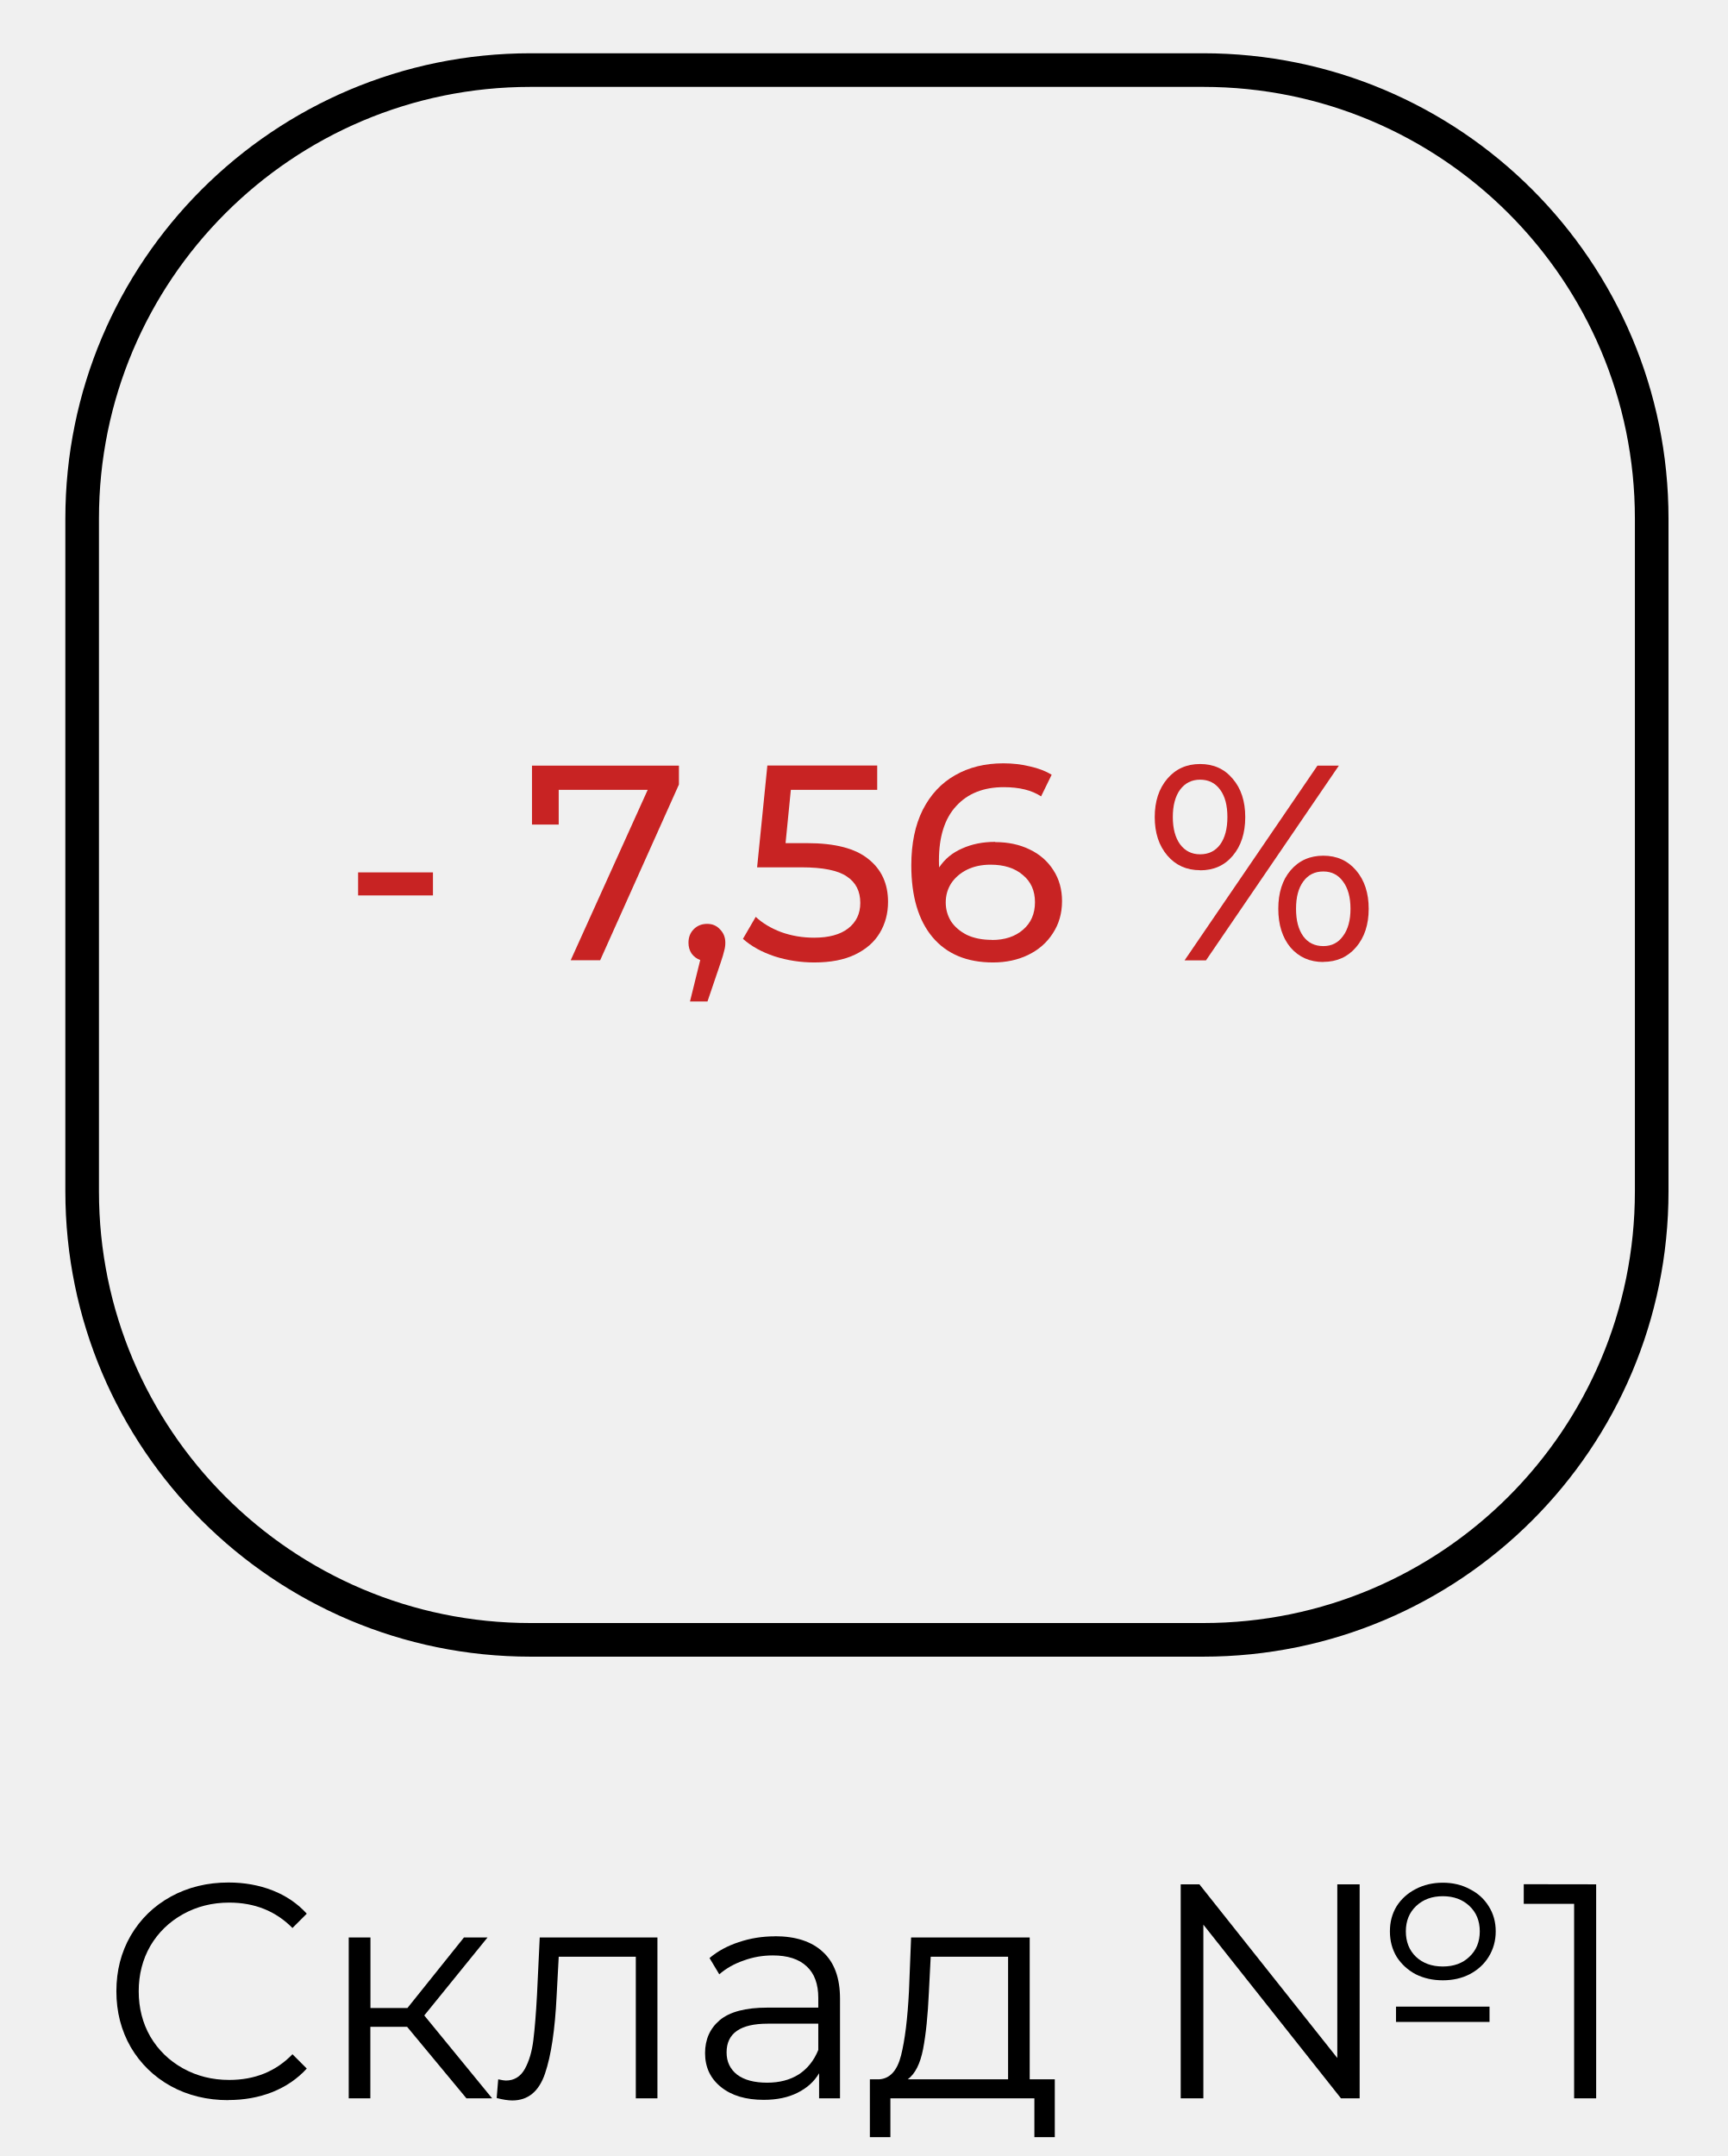
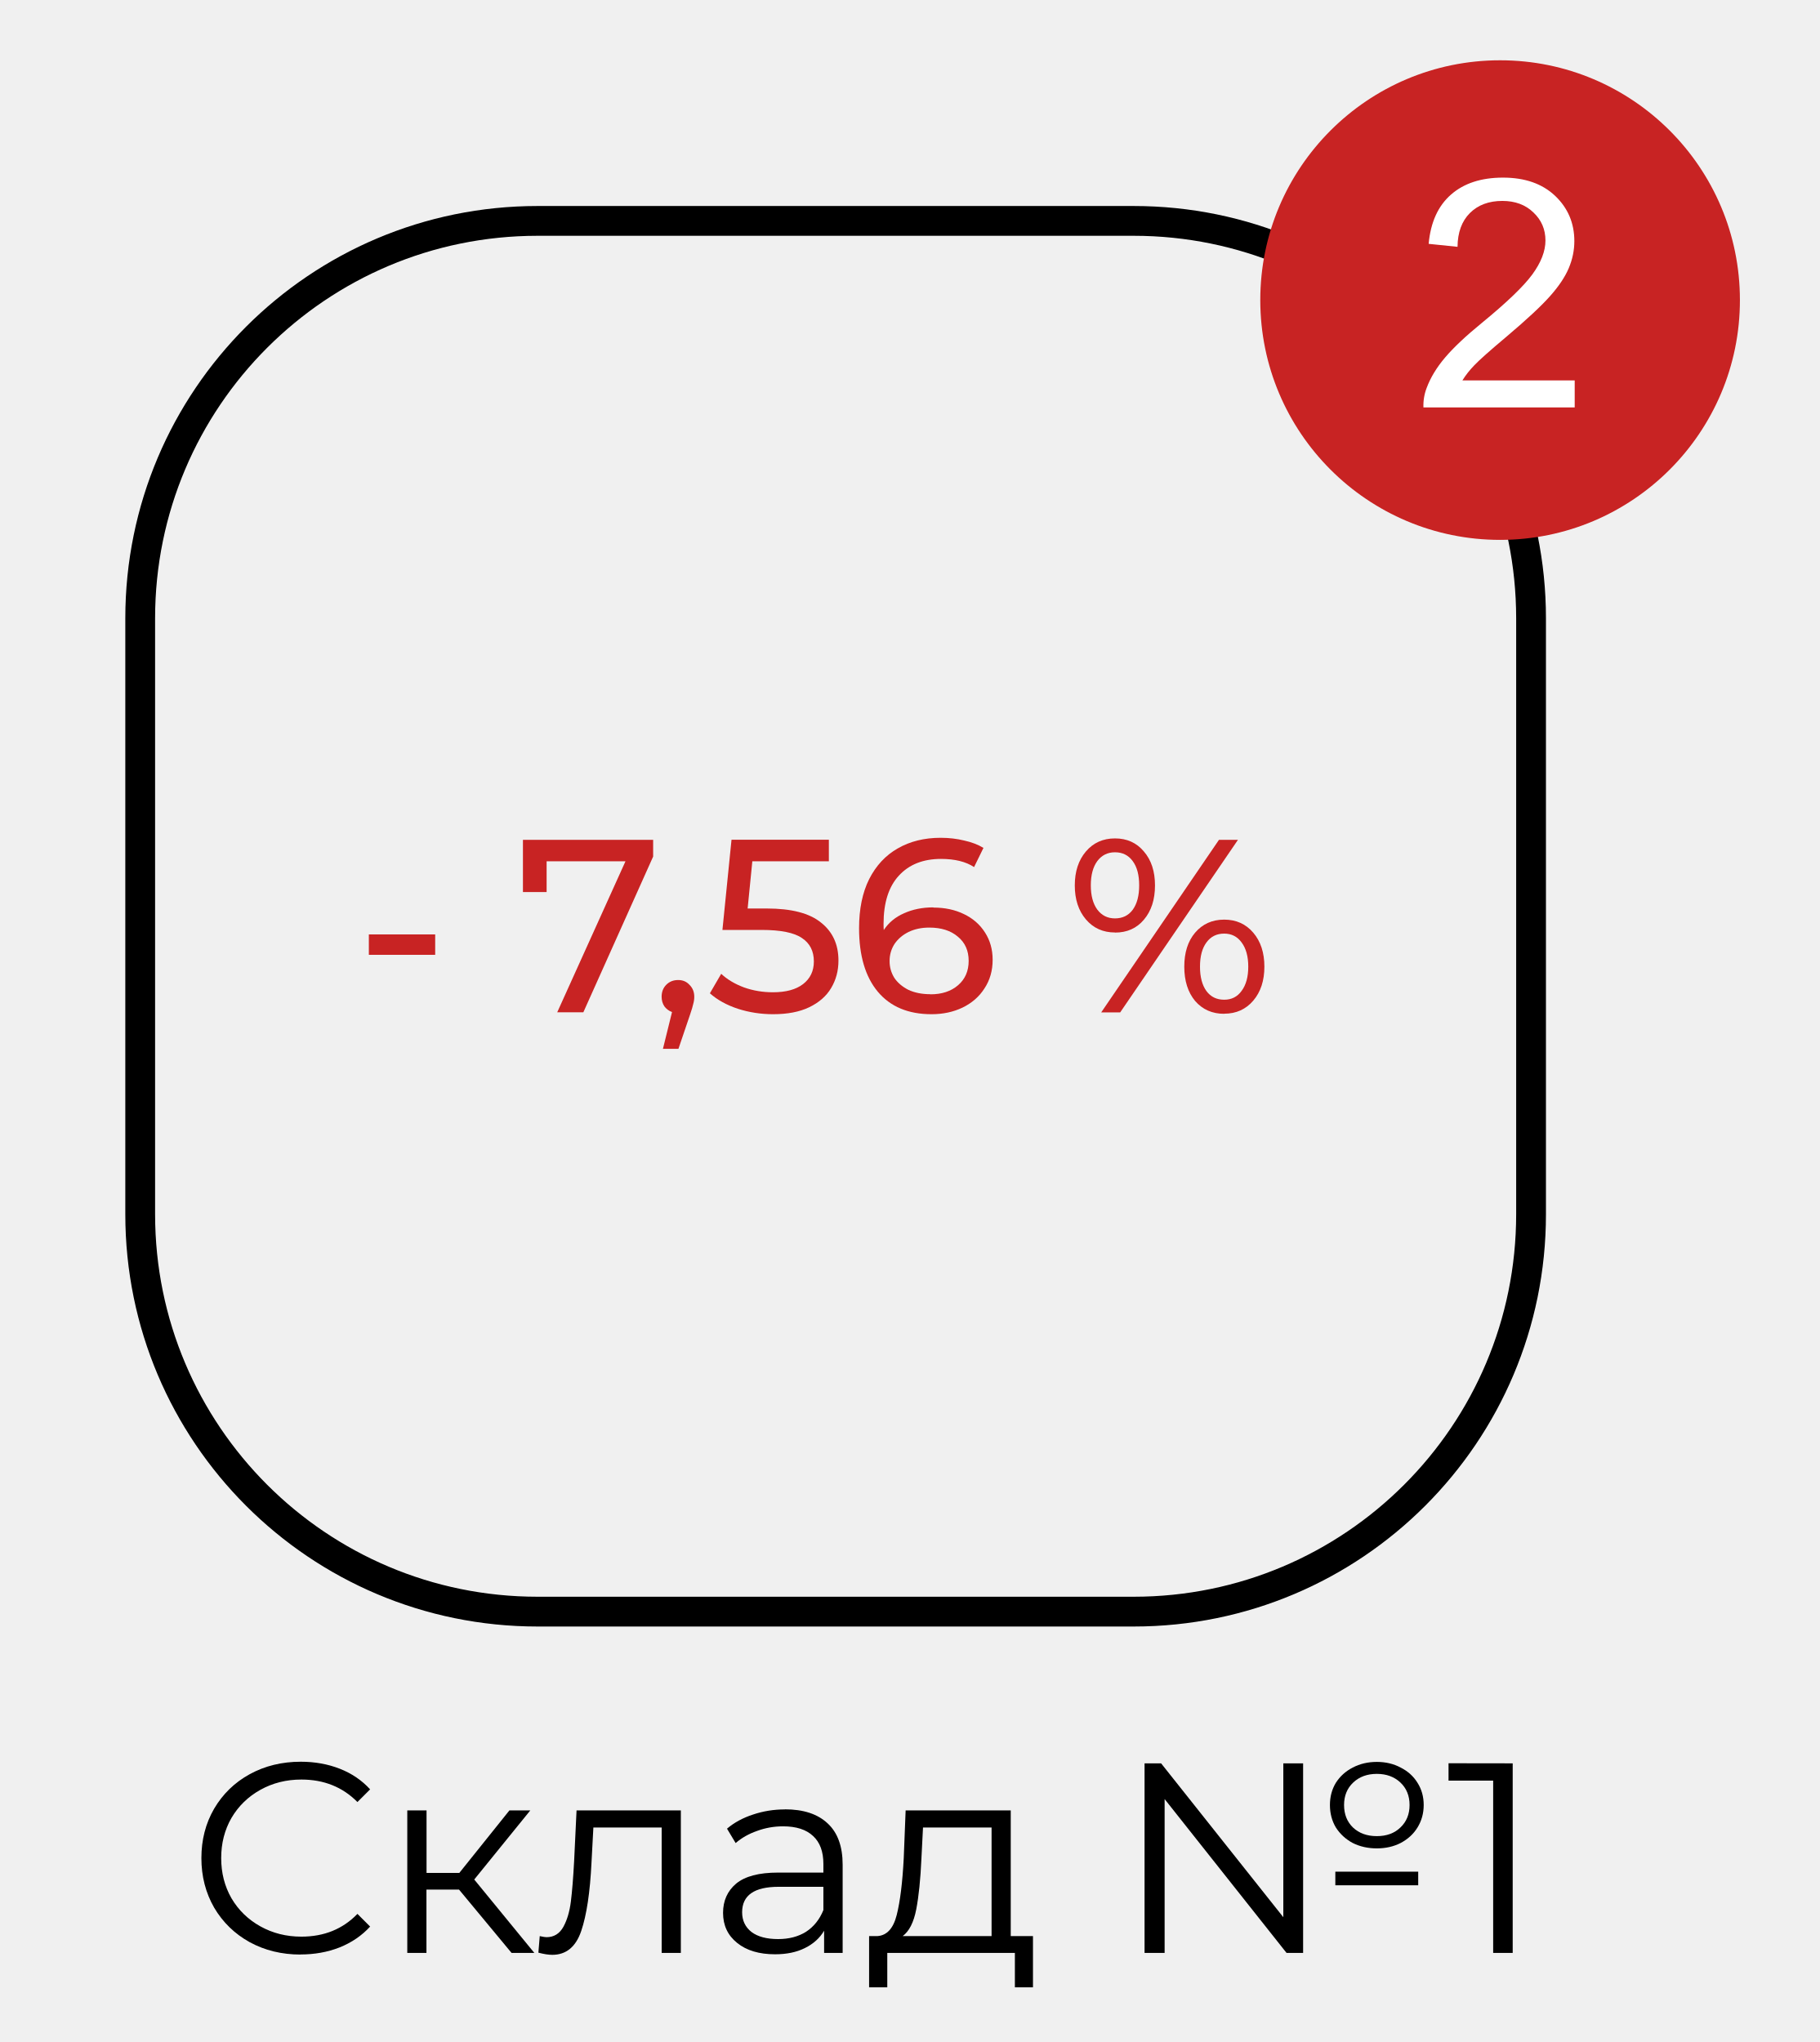
- <svg xmlns="http://www.w3.org/2000/svg" id="svg6" version="1.1" viewBox="0 0 17.009 21.228" class="bi bi-app-indicator" fill="currentColor" height="21.228" width="17.009">
+ <svg xmlns="http://www.w3.org/2000/svg" width="20.219" height="22.694" fill="currentColor" class="bi bi-app-indicator" viewBox="0 0 20.219 22.694" version="1.1" id="svg6">
  <defs id="defs10" />
-   <g transform="matrix(1.133963,0,0,1.133963,9.4534915e-4,-0.5966527)" style="font-style:normal;font-variant:normal;font-weight:500;font-stretch:normal;font-size:2.415px;line-height:1.25;font-family:Montserrat;-inkscape-font-specification:'Montserrat Medium';fill:#c82323;fill-opacity:1;stroke-width:0.453" id="text839" aria-label="- 7,56 %">
-     <path id="path897" style="font-style:normal;font-variant:normal;font-weight:500;font-stretch:normal;font-family:Montserrat;-inkscape-font-specification:'Montserrat Medium';fill:#c82323;fill-opacity:1;stroke-width:0.453" d="M 3.109,8.101 H 3.759 V 8.301 H 3.109 Z" />
-     <path id="path899" style="font-style:normal;font-variant:normal;font-weight:500;font-stretch:normal;font-family:Montserrat;-inkscape-font-specification:'Montserrat Medium';fill:#c82323;fill-opacity:1;stroke-width:0.453" d="M 5.895,7.174 V 7.338 L 5.211,8.864 H 4.955 L 5.624,7.384 H 4.851 V 7.686 H 4.619 V 7.174 Z" />
-     <path id="path901" style="font-style:normal;font-variant:normal;font-weight:500;font-stretch:normal;font-family:Montserrat;-inkscape-font-specification:'Montserrat Medium';fill:#c82323;fill-opacity:1;stroke-width:0.453" d="m 6.141,8.548 q 0.068,0 0.111,0.048 0.046,0.046 0.046,0.116 0,0.036 -0.01,0.07 -0.007,0.034 -0.031,0.104 L 6.143,9.222 H 5.991 l 0.089,-0.36 q -0.046,-0.017 -0.075,-0.056 -0.027,-0.041 -0.027,-0.094 0,-0.072 0.046,-0.118 0.046,-0.046 0.116,-0.046 z" />
-     <path id="path903" style="font-style:normal;font-variant:normal;font-weight:500;font-stretch:normal;font-family:Montserrat;-inkscape-font-specification:'Montserrat Medium';fill:#c82323;fill-opacity:1;stroke-width:0.453" d="m 7.009,7.847 q 0.362,0 0.531,0.138 0.171,0.135 0.171,0.372 0,0.15 -0.072,0.27 -0.07,0.118 -0.215,0.188 -0.142,0.068 -0.353,0.068 -0.179,0 -0.345,-0.053 Q 6.56,8.775 6.451,8.678 L 6.562,8.487 q 0.087,0.082 0.222,0.133 0.135,0.048 0.285,0.048 0.191,0 0.295,-0.08 0.106,-0.082 0.106,-0.222 0,-0.152 -0.116,-0.229 Q 7.239,8.057 6.958,8.057 H 6.574 l 0.089,-0.884 h 0.954 V 7.384 H 6.867 L 6.821,7.847 Z" />
-     <path id="path905" style="font-style:normal;font-variant:normal;font-weight:500;font-stretch:normal;font-family:Montserrat;-inkscape-font-specification:'Montserrat Medium';fill:#c82323;fill-opacity:1;stroke-width:0.453" d="m 8.642,7.838 q 0.167,0 0.297,0.063 0.133,0.063 0.208,0.181 0.075,0.116 0.075,0.268 0,0.159 -0.08,0.28 -0.077,0.121 -0.215,0.188 -0.135,0.065 -0.304,0.065 -0.341,0 -0.526,-0.22 -0.184,-0.22 -0.184,-0.623 0,-0.283 0.099,-0.481 Q 8.113,7.36 8.292,7.258 8.473,7.154 8.712,7.154 q 0.123,0 0.232,0.027 0.109,0.024 0.188,0.072 l -0.092,0.188 q -0.121,-0.08 -0.324,-0.08 -0.263,0 -0.413,0.164 -0.15,0.162 -0.15,0.473 0,0.039 0.002,0.06 0.072,-0.109 0.198,-0.164 0.128,-0.058 0.287,-0.058 z m -0.029,0.85 q 0.167,0 0.27,-0.089 0.104,-0.089 0.104,-0.239 0,-0.15 -0.106,-0.237 -0.104,-0.089 -0.28,-0.089 -0.114,0 -0.203,0.043 -0.087,0.043 -0.138,0.118 -0.048,0.075 -0.048,0.167 0,0.089 0.046,0.164 0.048,0.072 0.138,0.118 0.092,0.043 0.217,0.043 z" />
-     <path id="path907" style="font-style:normal;font-variant:normal;font-weight:500;font-stretch:normal;font-family:Montserrat;-inkscape-font-specification:'Montserrat Medium';fill:#c82323;fill-opacity:1;stroke-width:0.453" d="m 10.421,8.082 q -0.176,0 -0.285,-0.128 -0.109,-0.128 -0.109,-0.333 0,-0.205 0.109,-0.333 0.109,-0.128 0.285,-0.128 0.176,0 0.283,0.128 0.109,0.126 0.109,0.333 0,0.208 -0.109,0.336 -0.106,0.126 -0.283,0.126 z m 1.019,-0.908 h 0.186 l -1.154,1.691 h -0.186 z m -1.019,0.77 q 0.111,0 0.174,-0.085 0.063,-0.087 0.063,-0.239 0,-0.152 -0.063,-0.237 -0.063,-0.087 -0.174,-0.087 -0.109,0 -0.174,0.087 -0.063,0.087 -0.063,0.237 0,0.15 0.063,0.237 0.065,0.087 0.174,0.087 z m 1.07,0.935 q -0.176,0 -0.285,-0.126 -0.106,-0.128 -0.106,-0.336 0,-0.208 0.106,-0.333 0.109,-0.128 0.285,-0.128 0.176,0 0.285,0.128 0.109,0.128 0.109,0.333 0,0.205 -0.109,0.333 -0.109,0.128 -0.285,0.128 z m 0,-0.138 q 0.109,0 0.171,-0.087 0.065,-0.087 0.065,-0.237 0,-0.15 -0.065,-0.237 -0.063,-0.087 -0.171,-0.087 -0.111,0 -0.174,0.087 -0.063,0.085 -0.063,0.237 0,0.152 0.063,0.239 0.063,0.085 0.174,0.085 z" />
+   <path style="fill:none;stroke:#000000;stroke-width:0.331;stroke-miterlimit:4;stroke-dasharray:none;stroke-opacity:1" id="path2-7" d="m 5.974,2.455 c -2.439,0 -4.416,1.977 -4.416,4.416 v 6.624 c 0,2.439 1.977,4.416 4.416,4.416 h 6.624 c 2.439,0 4.416,-1.977 4.416,-4.416 V 6.871 c 0,-2.439 -1.977,-4.416 -4.416,-4.416 z" />
+   <path style="fill:#c82323;fill-opacity:1;stroke-width:0.888" d="m 19.335,3.335 a 2.665,2.665 0 1 1 -5.33,0 2.665,2.665 0 0 1 5.33,0 z" id="path6950" />
+   <g style="font-style:normal;font-variant:normal;font-weight:normal;font-stretch:normal;font-size:4.738px;line-height:1.25;font-family:Arial;-inkscape-font-specification:Arial;fill:#ffffff;fill-opacity:1;stroke-width:0.888" id="text7564" aria-label="2">
+     <path id="path7743" style="font-style:normal;font-variant:normal;font-weight:normal;font-stretch:normal;font-size:3.553px;font-family:Arial;-inkscape-font-specification:Arial;fill:#ffffff;fill-opacity:1;stroke-width:0.888" d="m 17.499,4.228 v 0.3 h -1.681 q -0.004,-0.113 0.036,-0.217 0.064,-0.172 0.205,-0.338 0.142,-0.167 0.409,-0.385 0.415,-0.34 0.56,-0.538 0.146,-0.2 0.146,-0.377 0,-0.186 -0.134,-0.312 -0.132,-0.128 -0.345,-0.128 -0.226,0 -0.361,0.135 -0.135,0.135 -0.137,0.375 l -0.321,-0.033 q 0.033,-0.359 0.248,-0.547 0.215,-0.189 0.578,-0.189 0.366,0 0.58,0.203 0.213,0.203 0.213,0.503 0,0.153 -0.062,0.3 -0.062,0.147 -0.208,0.311 -0.144,0.163 -0.481,0.448 -0.281,0.236 -0.361,0.321 -0.08,0.083 -0.132,0.168 z" />
  </g>
-   <g transform="translate(0.8830224,1.822093)" style="font-size:3.011px;line-height:1.25;font-family:sans-serif;stroke-width:0.564" id="text843" aria-label="Склад №1">
-     <path id="path910" style="font-style:normal;font-variant:normal;font-weight:normal;font-stretch:normal;font-family:Montserrat;-inkscape-font-specification:Montserrat;stroke-width:0.564" d="m 1.365,18.856 q -0.313,0 -0.566,-0.138 Q 0.549,18.579 0.405,18.335 0.263,18.088 0.263,17.784 q 0,-0.304 0.141,-0.548 0.145,-0.247 0.397,-0.385 0.253,-0.138 0.566,-0.138 0.235,0 0.434,0.078 0.199,0.078 0.337,0.229 l -0.141,0.141 Q 1.75,16.911 1.374,16.911 q -0.25,0 -0.455,0.114 -0.205,0.114 -0.322,0.313 -0.114,0.199 -0.114,0.446 0,0.247 0.114,0.446 0.117,0.199 0.322,0.313 0.205,0.114 0.455,0.114 0.379,0 0.623,-0.253 l 0.141,0.141 q -0.138,0.151 -0.34,0.232 -0.199,0.078 -0.434,0.078 z" />
-     <path id="path912" style="font-style:normal;font-variant:normal;font-weight:normal;font-stretch:normal;font-family:Montserrat;-inkscape-font-specification:Montserrat;stroke-width:0.564" d="M 3.126,18.134 H 2.764 v 0.704 H 2.551 v -1.584 h 0.214 v 0.695 H 3.129 l 0.557,-0.695 h 0.232 l -0.623,0.768 0.668,0.816 H 3.71 Z" />
-     <path id="path914" style="font-style:normal;font-variant:normal;font-weight:normal;font-stretch:normal;font-family:Montserrat;-inkscape-font-specification:Montserrat;stroke-width:0.564" d="m 5.591,17.254 v 1.584 H 5.378 v -1.394 H 4.619 l -0.021,0.391 q -0.024,0.494 -0.114,0.759 -0.09,0.265 -0.322,0.265 -0.063,0 -0.154,-0.024 l 0.015,-0.184 q 0.054,0.012 0.075,0.012 0.123,0 0.187,-0.114 0.063,-0.114 0.084,-0.283 0.021,-0.169 0.036,-0.446 l 0.027,-0.566 z" />
-     <path id="path916" style="font-style:normal;font-variant:normal;font-weight:normal;font-stretch:normal;font-family:Montserrat;-inkscape-font-specification:Montserrat;stroke-width:0.564" d="m 6.747,17.242 q 0.31,0 0.476,0.157 0.166,0.154 0.166,0.458 v 0.981 H 7.183 v -0.247 q -0.072,0.123 -0.214,0.193 -0.138,0.069 -0.331,0.069 -0.265,0 -0.421,-0.126 -0.157,-0.126 -0.157,-0.334 0,-0.202 0.145,-0.325 0.148,-0.123 0.467,-0.123 h 0.503 v -0.096 q 0,-0.205 -0.114,-0.31 -0.114,-0.108 -0.334,-0.108 -0.151,0 -0.289,0.051 -0.138,0.048 -0.238,0.135 l -0.096,-0.16 q 0.12,-0.102 0.289,-0.157 0.169,-0.057 0.355,-0.057 z m -0.075,1.442 q 0.181,0 0.31,-0.081 0.129,-0.084 0.193,-0.241 V 18.103 H 6.678 q -0.406,0 -0.406,0.283 0,0.138 0.105,0.22 0.105,0.078 0.295,0.078 z" />
-     <path id="path918" style="font-style:normal;font-variant:normal;font-weight:normal;font-stretch:normal;font-family:Montserrat;-inkscape-font-specification:Montserrat;stroke-width:0.564" d="m 9.504,18.651 v 0.569 H 9.303 V 18.838 H 7.885 v 0.382 H 7.683 v -0.569 h 0.09 q 0.16,-0.009 0.217,-0.235 0.057,-0.226 0.078,-0.632 l 0.021,-0.53 h 1.168 v 1.397 z M 8.264,17.796 q -0.015,0.337 -0.057,0.557 -0.042,0.217 -0.151,0.298 H 9.044 V 17.444 H 8.282 Z" />
-     <path id="path920" style="font-style:normal;font-variant:normal;font-weight:normal;font-stretch:normal;font-family:Montserrat;-inkscape-font-specification:Montserrat;stroke-width:0.564" d="m 13.325,17.676 q -0.148,0 -0.268,-0.06 -0.117,-0.063 -0.187,-0.172 -0.066,-0.111 -0.066,-0.25 0,-0.138 0.066,-0.247 0.069,-0.108 0.187,-0.169 0.12,-0.063 0.268,-0.063 0.148,0 0.265,0.063 0.12,0.06 0.187,0.169 0.069,0.108 0.069,0.247 0,0.138 -0.069,0.25 -0.066,0.108 -0.187,0.172 -0.117,0.06 -0.265,0.06 z m -1.039,-0.945 h 0.22 v 2.107 h -0.184 l -1.355,-1.71 v 1.71 h -0.223 v -2.107 h 0.184 l 1.358,1.71 z m 1.039,0.117 q -0.16,0 -0.262,0.096 -0.102,0.096 -0.102,0.25 0,0.154 0.099,0.25 0.102,0.096 0.265,0.096 0.163,0 0.262,-0.096 0.102,-0.096 0.102,-0.25 0,-0.154 -0.102,-0.25 -0.102,-0.096 -0.262,-0.096 z m -0.461,1.087 h 0.921 v 0.151 h -0.921 z" />
-     <path id="path922" style="font-style:normal;font-variant:normal;font-weight:normal;font-stretch:normal;font-family:Montserrat;-inkscape-font-specification:Montserrat;stroke-width:0.564" d="m 14.835,16.731 v 2.107 H 14.618 V 16.923 H 14.122 v -0.193 z" />
+   <g transform="matrix(1.133963,0,0,1.133963,0.5734404,1.198547)" style="font-style:normal;font-variant:normal;font-weight:500;font-stretch:normal;font-size:2.415px;line-height:1.25;font-family:Montserrat;-inkscape-font-specification:'Montserrat Medium';fill:#c82323;fill-opacity:1;stroke-width:1.07;stroke-miterlimit:4;stroke-dasharray:none" id="text839-7" aria-label="- 7,56 %">
+     <path id="path897-9" style="font-style:normal;font-variant:normal;font-weight:500;font-stretch:normal;font-family:Montserrat;-inkscape-font-specification:'Montserrat Medium';fill:#c82323;fill-opacity:1;stroke-width:1.07;stroke-miterlimit:4;stroke-dasharray:none" d="M 3.109,8.101 H 3.759 V 8.301 H 3.109 Z" />
+     <path id="path899-5" style="font-style:normal;font-variant:normal;font-weight:500;font-stretch:normal;font-family:Montserrat;-inkscape-font-specification:'Montserrat Medium';fill:#c82323;fill-opacity:1;stroke-width:1.07;stroke-miterlimit:4;stroke-dasharray:none" d="M 5.895,7.174 V 7.338 L 5.211,8.864 H 4.955 L 5.624,7.384 H 4.851 V 7.686 H 4.619 V 7.174 Z" />
+     <path id="path901-6" style="font-style:normal;font-variant:normal;font-weight:500;font-stretch:normal;font-family:Montserrat;-inkscape-font-specification:'Montserrat Medium';fill:#c82323;fill-opacity:1;stroke-width:1.07;stroke-miterlimit:4;stroke-dasharray:none" d="m 6.141,8.548 q 0.068,0 0.111,0.048 0.046,0.046 0.046,0.116 0,0.036 -0.01,0.07 -0.007,0.034 -0.031,0.104 L 6.143,9.222 H 5.991 l 0.089,-0.36 q -0.046,-0.017 -0.075,-0.056 -0.027,-0.041 -0.027,-0.094 0,-0.072 0.046,-0.118 0.046,-0.046 0.116,-0.046 z" />
+     <path id="path903-4" style="font-style:normal;font-variant:normal;font-weight:500;font-stretch:normal;font-family:Montserrat;-inkscape-font-specification:'Montserrat Medium';fill:#c82323;fill-opacity:1;stroke-width:1.07;stroke-miterlimit:4;stroke-dasharray:none" d="m 7.009,7.847 q 0.362,0 0.531,0.138 0.171,0.135 0.171,0.372 0,0.15 -0.072,0.27 -0.07,0.118 -0.215,0.188 -0.142,0.068 -0.353,0.068 -0.179,0 -0.345,-0.053 Q 6.56,8.775 6.451,8.678 L 6.562,8.487 q 0.087,0.082 0.222,0.133 0.135,0.048 0.285,0.048 0.191,0 0.295,-0.08 0.106,-0.082 0.106,-0.222 0,-0.152 -0.116,-0.229 Q 7.239,8.057 6.958,8.057 H 6.574 l 0.089,-0.884 h 0.954 V 7.384 H 6.867 L 6.821,7.847 Z" />
+     <path id="path905-1" style="font-style:normal;font-variant:normal;font-weight:500;font-stretch:normal;font-family:Montserrat;-inkscape-font-specification:'Montserrat Medium';fill:#c82323;fill-opacity:1;stroke-width:1.07;stroke-miterlimit:4;stroke-dasharray:none" d="m 8.642,7.838 q 0.167,0 0.297,0.063 0.133,0.063 0.208,0.181 0.075,0.116 0.075,0.268 0,0.159 -0.08,0.28 -0.077,0.121 -0.215,0.188 -0.135,0.065 -0.304,0.065 -0.341,0 -0.526,-0.22 -0.184,-0.22 -0.184,-0.623 0,-0.283 0.099,-0.481 Q 8.113,7.36 8.292,7.258 8.473,7.154 8.712,7.154 q 0.123,0 0.232,0.027 0.109,0.024 0.188,0.072 l -0.092,0.188 q -0.121,-0.08 -0.324,-0.08 -0.263,0 -0.413,0.164 -0.15,0.162 -0.15,0.473 0,0.039 0.002,0.06 0.072,-0.109 0.198,-0.164 0.128,-0.058 0.287,-0.058 z m -0.029,0.85 q 0.167,0 0.27,-0.089 0.104,-0.089 0.104,-0.239 0,-0.15 -0.106,-0.237 -0.104,-0.089 -0.28,-0.089 -0.114,0 -0.203,0.043 -0.087,0.043 -0.138,0.118 -0.048,0.075 -0.048,0.167 0,0.089 0.046,0.164 0.048,0.072 0.138,0.118 0.092,0.043 0.217,0.043 z" />
+     <path id="path907-0" style="font-style:normal;font-variant:normal;font-weight:500;font-stretch:normal;font-family:Montserrat;-inkscape-font-specification:'Montserrat Medium';fill:#c82323;fill-opacity:1;stroke-width:1.07;stroke-miterlimit:4;stroke-dasharray:none" d="m 10.421,8.082 q -0.176,0 -0.285,-0.128 -0.109,-0.128 -0.109,-0.333 0,-0.205 0.109,-0.333 0.109,-0.128 0.285,-0.128 0.176,0 0.283,0.128 0.109,0.126 0.109,0.333 0,0.208 -0.109,0.336 -0.106,0.126 -0.283,0.126 z m 1.019,-0.908 h 0.186 l -1.154,1.691 h -0.186 z m -1.019,0.77 q 0.111,0 0.174,-0.085 0.063,-0.087 0.063,-0.239 0,-0.152 -0.063,-0.237 -0.063,-0.087 -0.174,-0.087 -0.109,0 -0.174,0.087 -0.063,0.087 -0.063,0.237 0,0.15 0.063,0.237 0.065,0.087 0.174,0.087 z m 1.07,0.935 q -0.176,0 -0.285,-0.126 -0.106,-0.128 -0.106,-0.336 0,-0.208 0.106,-0.333 0.109,-0.128 0.285,-0.128 0.176,0 0.285,0.128 0.109,0.128 0.109,0.333 0,0.205 -0.109,0.333 -0.109,0.128 -0.285,0.128 z m 0,-0.138 q 0.109,0 0.171,-0.087 0.065,-0.087 0.065,-0.237 0,-0.15 -0.065,-0.237 -0.063,-0.087 -0.171,-0.087 -0.111,0 -0.174,0.087 -0.063,0.085 -0.063,0.237 0,0.152 0.063,0.239 0.063,0.085 0.174,0.085 z" />
  </g>
-   <path d="m 5.225,0.69 c -2.439,0 -4.416,1.977 -4.416,4.416 v 6.624 c 0,2.439 1.977,4.416 4.416,4.416 h 6.624 c 2.439,0 4.416,-1.977 4.416,-4.416 V 5.106 c 0,-2.439 -1.977,-4.416 -4.416,-4.416 z" id="path2-7" style="fill:none;stroke:#000000;stroke-width:0.331;stroke-miterlimit:4;stroke-dasharray:none;stroke-opacity:1" />
+   <g transform="translate(1.974971,2.86614)" style="font-size:3.011px;line-height:1.25;font-family:sans-serif;stroke-width:0.564" id="text843-1" aria-label="Склад №1">
+     <path id="path910-2" style="font-style:normal;font-variant:normal;font-weight:normal;font-stretch:normal;font-family:Montserrat;-inkscape-font-specification:Montserrat;stroke-width:0.564" d="m 1.365,18.856 q -0.313,0 -0.566,-0.138 Q 0.549,18.579 0.405,18.335 0.263,18.088 0.263,17.784 q 0,-0.304 0.141,-0.548 0.145,-0.247 0.397,-0.385 0.253,-0.138 0.566,-0.138 0.235,0 0.434,0.078 0.199,0.078 0.337,0.229 l -0.141,0.141 Q 1.75,16.911 1.374,16.911 q -0.25,0 -0.455,0.114 -0.205,0.114 -0.322,0.313 -0.114,0.199 -0.114,0.446 0,0.247 0.114,0.446 0.117,0.199 0.322,0.313 0.205,0.114 0.455,0.114 0.379,0 0.623,-0.253 l 0.141,0.141 q -0.138,0.151 -0.34,0.232 -0.199,0.078 -0.434,0.078 z" />
+     <path id="path912-3" style="font-style:normal;font-variant:normal;font-weight:normal;font-stretch:normal;font-family:Montserrat;-inkscape-font-specification:Montserrat;stroke-width:0.564" d="M 3.126,18.134 H 2.764 v 0.704 H 2.551 v -1.584 h 0.214 v 0.695 H 3.129 l 0.557,-0.695 h 0.232 l -0.623,0.768 0.668,0.816 H 3.71 Z" />
+     <path id="path914-4" style="font-style:normal;font-variant:normal;font-weight:normal;font-stretch:normal;font-family:Montserrat;-inkscape-font-specification:Montserrat;stroke-width:0.564" d="m 5.591,17.254 v 1.584 H 5.378 v -1.394 H 4.619 l -0.021,0.391 q -0.024,0.494 -0.114,0.759 -0.09,0.265 -0.322,0.265 -0.063,0 -0.154,-0.024 l 0.015,-0.184 q 0.054,0.012 0.075,0.012 0.123,0 0.187,-0.114 0.063,-0.114 0.084,-0.283 0.021,-0.169 0.036,-0.446 l 0.027,-0.566 z" />
+     <path id="path916-0" style="font-style:normal;font-variant:normal;font-weight:normal;font-stretch:normal;font-family:Montserrat;-inkscape-font-specification:Montserrat;stroke-width:0.564" d="m 6.747,17.242 q 0.31,0 0.476,0.157 0.166,0.154 0.166,0.458 v 0.981 H 7.183 v -0.247 q -0.072,0.123 -0.214,0.193 -0.138,0.069 -0.331,0.069 -0.265,0 -0.421,-0.126 -0.157,-0.126 -0.157,-0.334 0,-0.202 0.145,-0.325 0.148,-0.123 0.467,-0.123 h 0.503 v -0.096 q 0,-0.205 -0.114,-0.31 -0.114,-0.108 -0.334,-0.108 -0.151,0 -0.289,0.051 -0.138,0.048 -0.238,0.135 l -0.096,-0.16 q 0.12,-0.102 0.289,-0.157 0.169,-0.057 0.355,-0.057 z m -0.075,1.442 q 0.181,0 0.31,-0.081 0.129,-0.084 0.193,-0.241 V 18.103 H 6.678 q -0.406,0 -0.406,0.283 0,0.138 0.105,0.22 0.105,0.078 0.295,0.078 z" />
+     <path id="path918-4" style="font-style:normal;font-variant:normal;font-weight:normal;font-stretch:normal;font-family:Montserrat;-inkscape-font-specification:Montserrat;stroke-width:0.564" d="m 9.504,18.651 v 0.569 H 9.303 V 18.838 H 7.885 v 0.382 H 7.683 v -0.569 h 0.09 q 0.16,-0.009 0.217,-0.235 0.057,-0.226 0.078,-0.632 l 0.021,-0.53 h 1.168 v 1.397 z M 8.264,17.796 q -0.015,0.337 -0.057,0.557 -0.042,0.217 -0.151,0.298 H 9.044 V 17.444 H 8.282 Z" />
+     <path id="path920-9" style="font-style:normal;font-variant:normal;font-weight:normal;font-stretch:normal;font-family:Montserrat;-inkscape-font-specification:Montserrat;stroke-width:0.564" d="m 13.325,17.676 q -0.148,0 -0.268,-0.06 -0.117,-0.063 -0.187,-0.172 -0.066,-0.111 -0.066,-0.25 0,-0.138 0.066,-0.247 0.069,-0.108 0.187,-0.169 0.12,-0.063 0.268,-0.063 0.148,0 0.265,0.063 0.12,0.06 0.187,0.169 0.069,0.108 0.069,0.247 0,0.138 -0.069,0.25 -0.066,0.108 -0.187,0.172 -0.117,0.06 -0.265,0.06 z m -1.039,-0.945 h 0.22 v 2.107 h -0.184 l -1.355,-1.71 v 1.71 h -0.223 v -2.107 h 0.184 l 1.358,1.71 z m 1.039,0.117 q -0.16,0 -0.262,0.096 -0.102,0.096 -0.102,0.25 0,0.154 0.099,0.25 0.102,0.096 0.265,0.096 0.163,0 0.262,-0.096 0.102,-0.096 0.102,-0.25 0,-0.154 -0.102,-0.25 -0.102,-0.096 -0.262,-0.096 z m -0.461,1.087 h 0.921 v 0.151 h -0.921 z" />
+     <path id="path922-1" style="font-style:normal;font-variant:normal;font-weight:normal;font-stretch:normal;font-family:Montserrat;-inkscape-font-specification:Montserrat;stroke-width:0.564" d="m 14.835,16.731 v 2.107 H 14.618 V 16.923 H 14.122 v -0.193 z" />
+   </g>
</svg>
